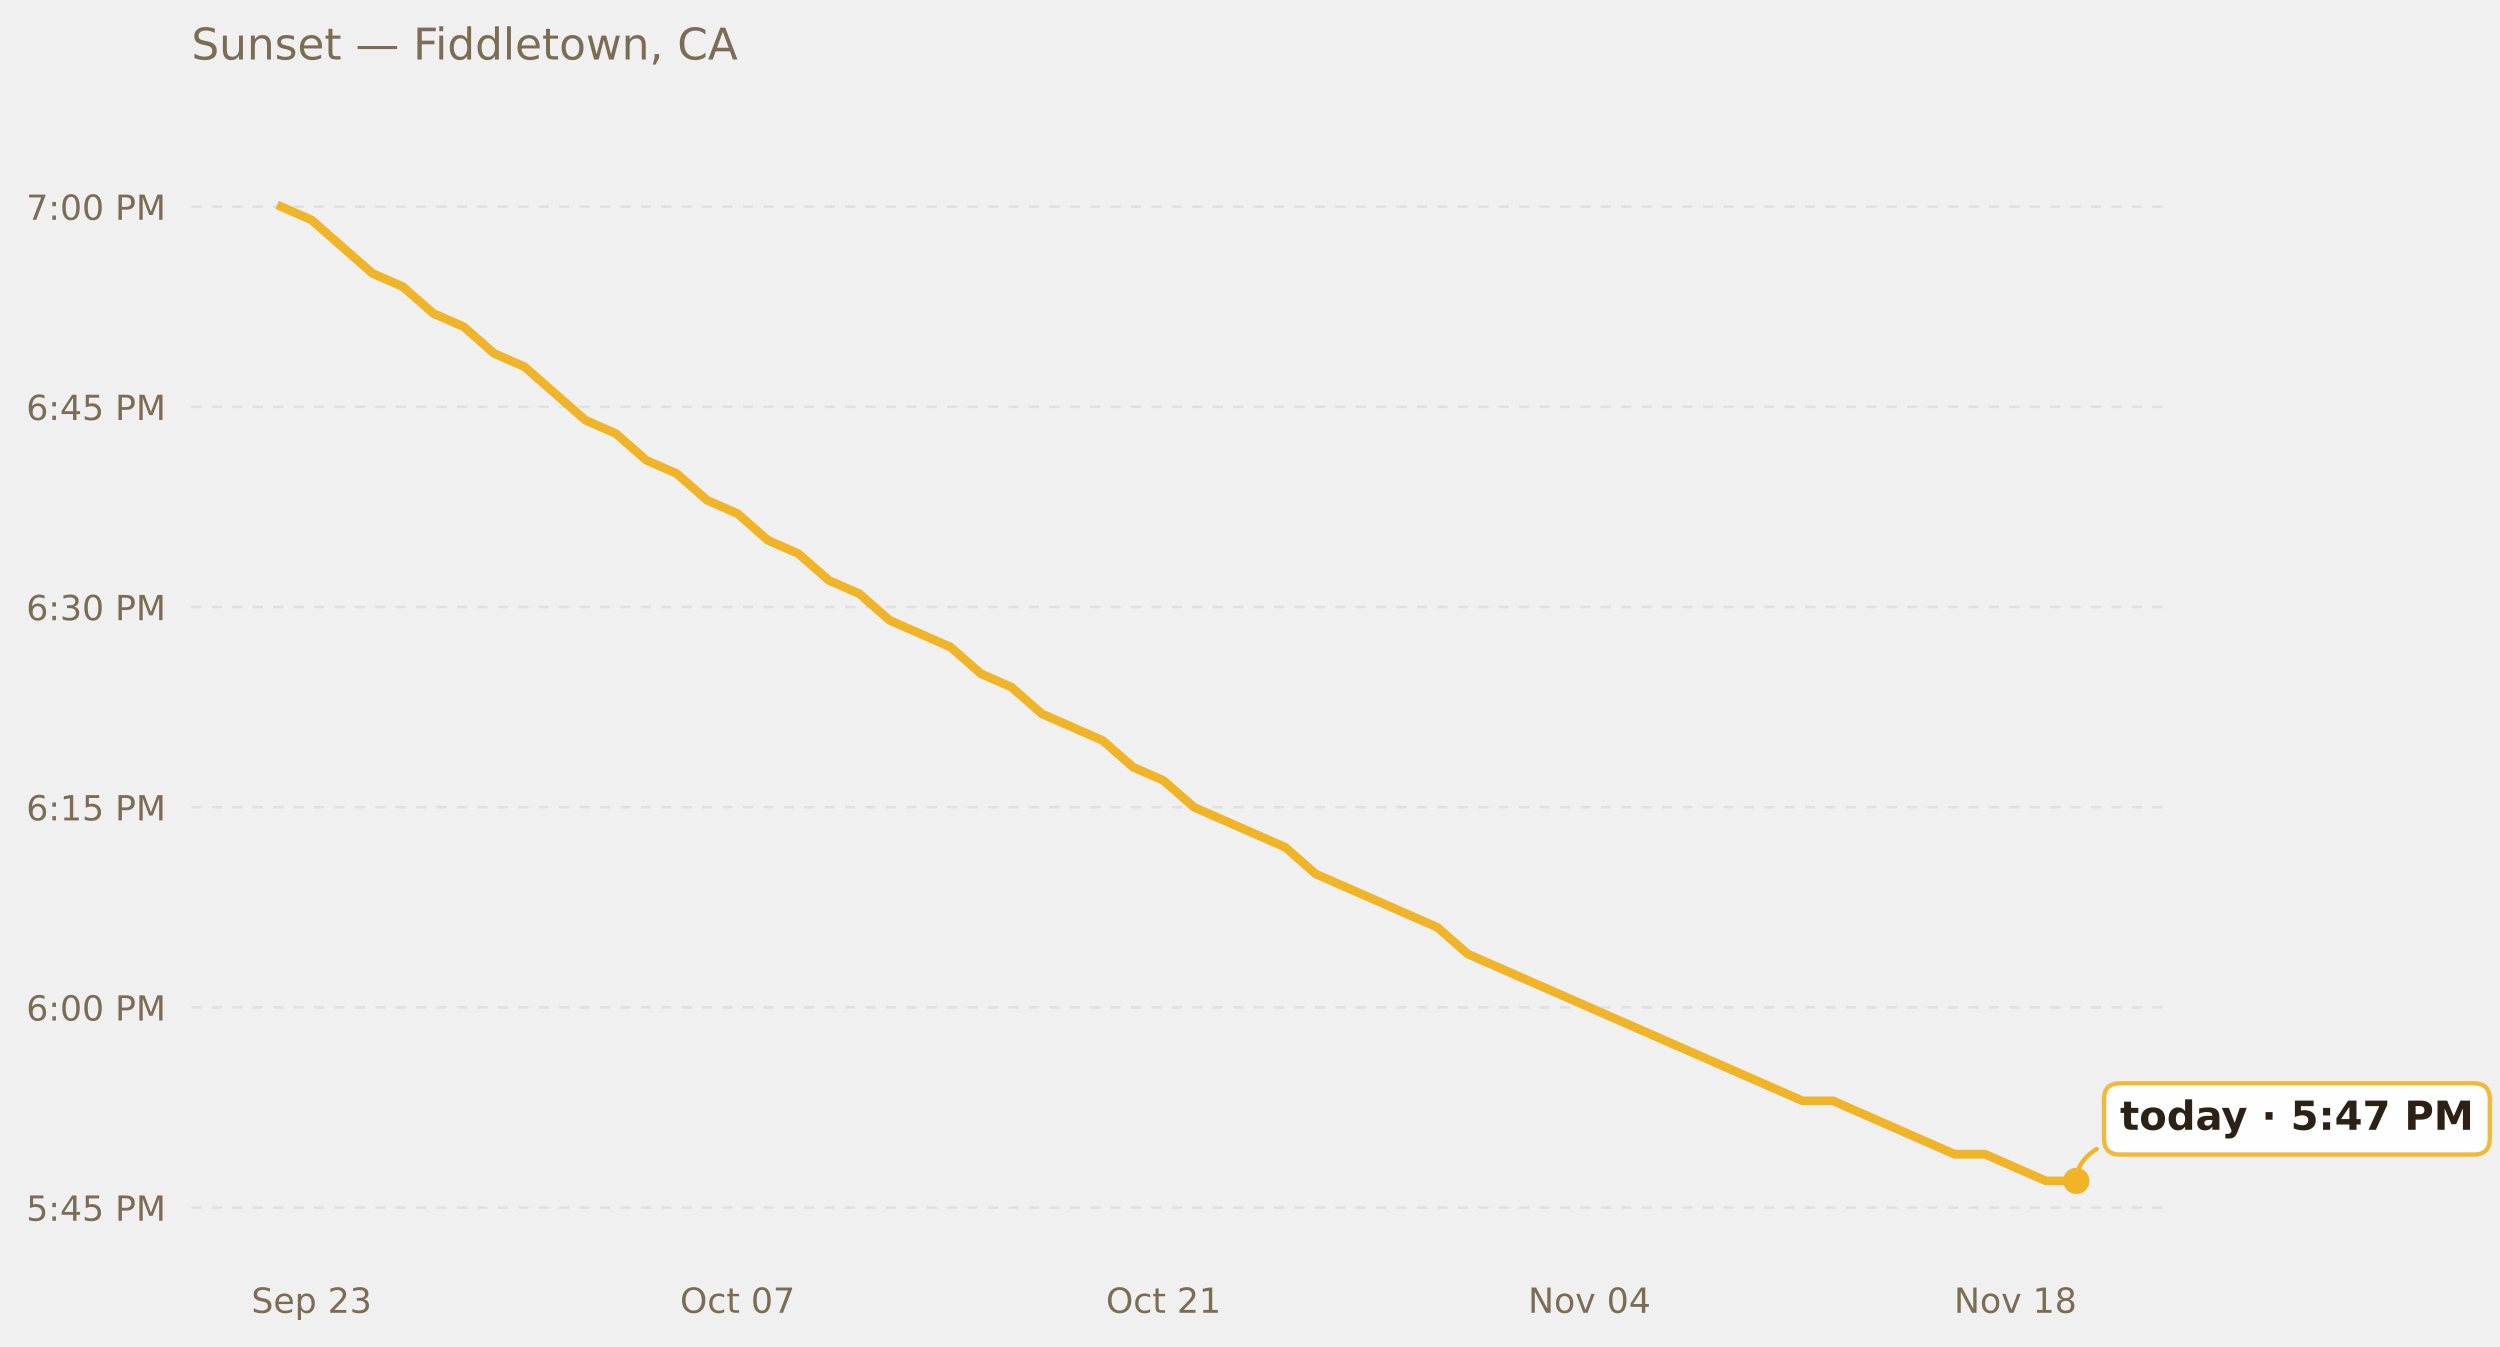
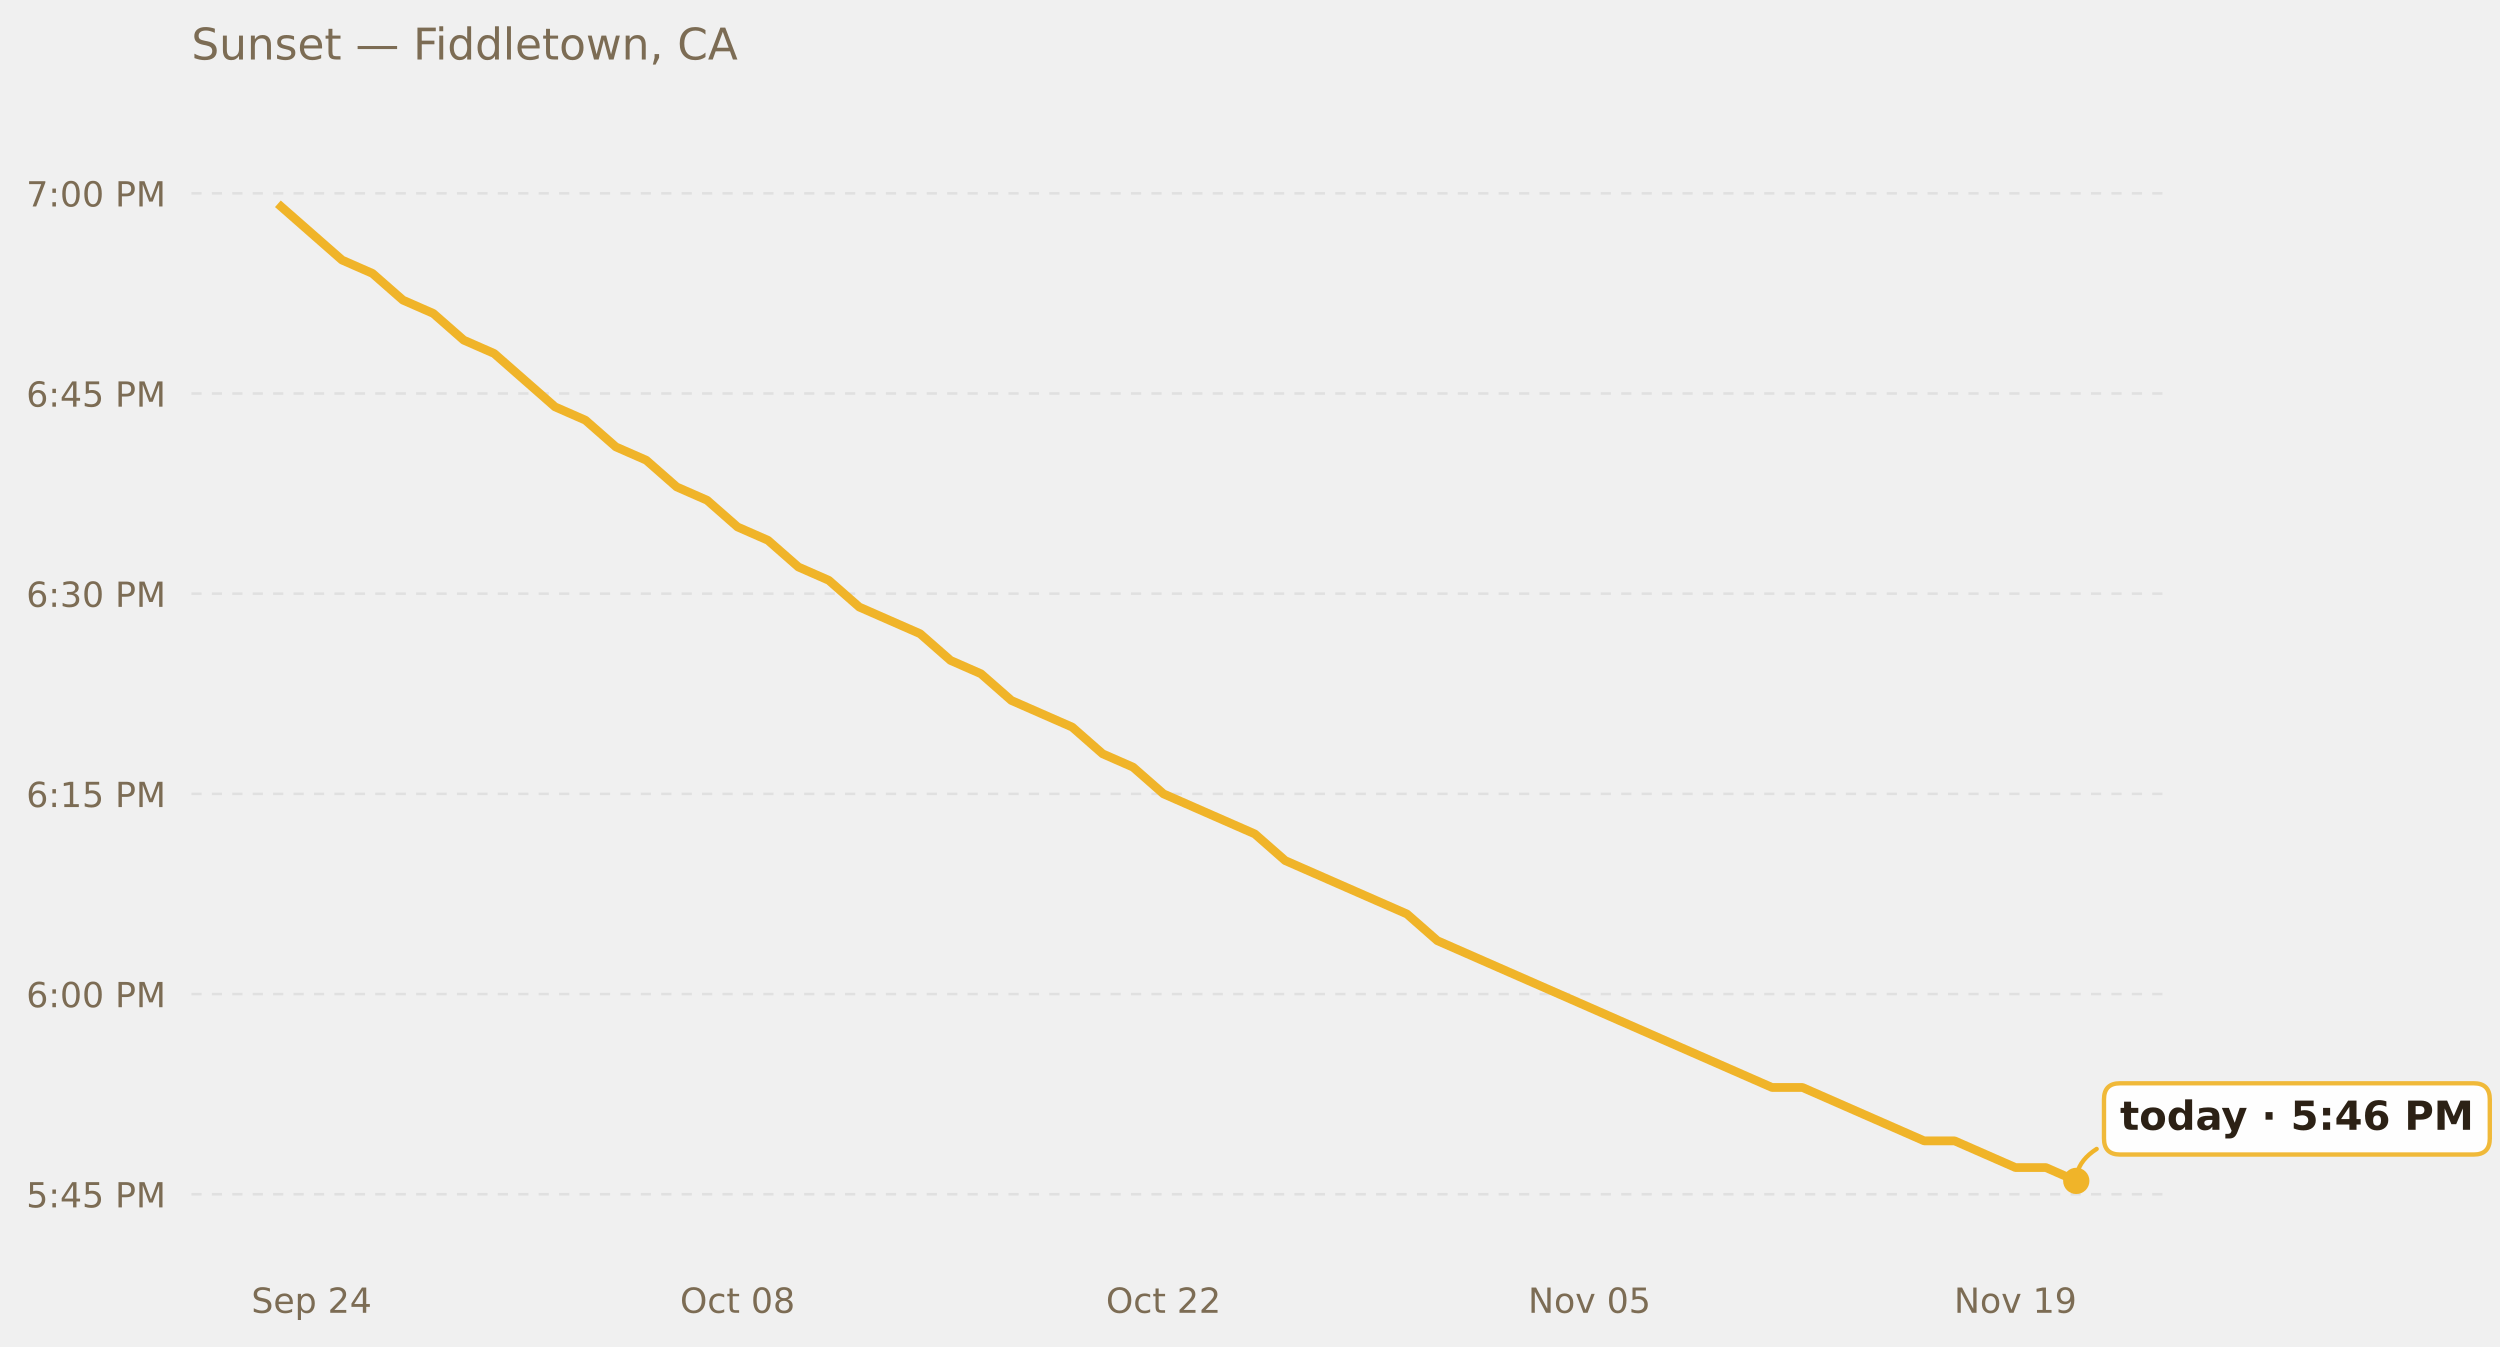
<svg xmlns="http://www.w3.org/2000/svg" xmlns:xlink="http://www.w3.org/1999/xlink" width="685.423pt" height="369.112pt" viewBox="0 0 685.423 369.112" version="1.1">
  <defs>
    <style type="text/css">*{stroke-linejoin: round; stroke-linecap: butt}</style>
  </defs>
  <g id="figure_1">
    <g id="patch_1">
      <path d="M 0 369.112  L 685.423 369.112  L 685.423 0  L 0 0  L 0 369.112  z " style="fill: none; opacity: 0" />
    </g>
    <g id="axes_1">
      <g id="patch_2">
        <path d="M 52.478 345.718  L 593.858 345.718  L 593.858 30.318  L 52.478 30.318  L 52.478 345.718  z " style="fill: none" />
      </g>
      <g id="matplotlib.axis_1">
        <g id="xtick_1">
          <g id="text_1">
            <g style="fill: #7c6c54" transform="translate(68.9198 359.9366) scale(0.095 -0.095)">
              <defs>
                <path id="DejaVuSans-53" d="M 3425 4513  L 3425 3897  Q 3066 4069 2747 4153  Q 2428 4238 2131 4238  Q 1616 4238 1336 4038  Q 1056 3838 1056 3469  Q 1056 3159 1242 3001  Q 1428 2844 1947 2747  L 2328 2669  Q 3034 2534 3370 2195  Q 3706 1856 3706 1288  Q 3706 609 3251 259  Q 2797 -91 1919 -91  Q 1588 -91 1214 -16  Q 841 59 441 206  L 441 856  Q 825 641 1194 531  Q 1563 422 1919 422  Q 2459 422 2753 634  Q 3047 847 3047 1241  Q 3047 1584 2836 1778  Q 2625 1972 2144 2069  L 1759 2144  Q 1053 2284 737 2584  Q 422 2884 422 3419  Q 422 4038 858 4394  Q 1294 4750 2059 4750  Q 2388 4750 2728 4690  Q 3069 4631 3425 4513  z " transform="scale(0.015625)" />
                <path id="DejaVuSans-65" d="M 3597 1894  L 3597 1613  L 953 1613  Q 991 1019 1311 708  Q 1631 397 2203 397  Q 2534 397 2845 478  Q 3156 559 3463 722  L 3463 178  Q 3153 47 2828 -22  Q 2503 -91 2169 -91  Q 1331 -91 842 396  Q 353 884 353 1716  Q 353 2575 817 3079  Q 1281 3584 2069 3584  Q 2775 3584 3186 3129  Q 3597 2675 3597 1894  z M 3022 2063  Q 3016 2534 2758 2815  Q 2500 3097 2075 3097  Q 1594 3097 1305 2825  Q 1016 2553 972 2059  L 3022 2063  z " transform="scale(0.015625)" />
                <path id="DejaVuSans-70" d="M 1159 525  L 1159 -1331  L 581 -1331  L 581 3500  L 1159 3500  L 1159 2969  Q 1341 3281 1617 3432  Q 1894 3584 2278 3584  Q 2916 3584 3314 3078  Q 3713 2572 3713 1747  Q 3713 922 3314 415  Q 2916 -91 2278 -91  Q 1894 -91 1617 61  Q 1341 213 1159 525  z M 3116 1747  Q 3116 2381 2855 2742  Q 2594 3103 2138 3103  Q 1681 3103 1420 2742  Q 1159 2381 1159 1747  Q 1159 1113 1420 752  Q 1681 391 2138 391  Q 2594 391 2855 752  Q 3116 1113 3116 1747  z " transform="scale(0.015625)" />
                <path id="DejaVuSans-20" transform="scale(0.015625)" />
                <path id="DejaVuSans-32" d="M 1228 531  L 3431 531  L 3431 0  L 469 0  L 469 531  Q 828 903 1448 1529  Q 2069 2156 2228 2338  Q 2531 2678 2651 2914  Q 2772 3150 2772 3378  Q 2772 3750 2511 3984  Q 2250 4219 1831 4219  Q 1534 4219 1204 4116  Q 875 4013 500 3803  L 500 4441  Q 881 4594 1212 4672  Q 1544 4750 1819 4750  Q 2544 4750 2975 4387  Q 3406 4025 3406 3419  Q 3406 3131 3298 2873  Q 3191 2616 2906 2266  Q 2828 2175 2409 1742  Q 1991 1309 1228 531  z " transform="scale(0.015625)" />
-                 <path id="DejaVuSans-33" d="M 2597 2516  Q 3050 2419 3304 2112  Q 3559 1806 3559 1356  Q 3559 666 3084 287  Q 2609 -91 1734 -91  Q 1441 -91 1130 -33  Q 819 25 488 141  L 488 750  Q 750 597 1062 519  Q 1375 441 1716 441  Q 2309 441 2620 675  Q 2931 909 2931 1356  Q 2931 1769 2642 2001  Q 2353 2234 1838 2234  L 1294 2234  L 1294 2753  L 1863 2753  Q 2328 2753 2575 2939  Q 2822 3125 2822 3475  Q 2822 3834 2567 4026  Q 2313 4219 1838 4219  Q 1578 4219 1281 4162  Q 984 4106 628 3988  L 628 4550  Q 988 4650 1302 4700  Q 1616 4750 1894 4750  Q 2613 4750 3031 4423  Q 3450 4097 3450 3541  Q 3450 3153 3228 2886  Q 3006 2619 2597 2516  z " transform="scale(0.015625)" />
+                 <path id="DejaVuSans-34" d="M 2419 4116  L 825 1625  L 2419 1625  L 2419 4116  z M 2253 4666  L 3047 4666  L 3047 1625  L 3713 1625  L 3713 1100  L 3047 1100  L 3047 0  L 2419 0  L 2419 1100  L 313 1100  L 313 1709  L 2253 4666  z " transform="scale(0.015625)" />
              </defs>
              <use xlink:href="#DejaVuSans-53" />
              <use xlink:href="#DejaVuSans-65" x="63.477" />
              <use xlink:href="#DejaVuSans-70" x="125" />
              <use xlink:href="#DejaVuSans-20" x="188.477" />
              <use xlink:href="#DejaVuSans-32" x="220.264" />
-               <use xlink:href="#DejaVuSans-33" x="283.887" />
+               <use xlink:href="#DejaVuSans-34" x="283.887" />
            </g>
          </g>
        </g>
        <g id="xtick_2">
          <g id="text_2">
            <g style="fill: #7c6c54" transform="translate(186.4452 359.9366) scale(0.095 -0.095)">
              <defs>
                <path id="DejaVuSans-4f" d="M 2522 4238  Q 1834 4238 1429 3725  Q 1025 3213 1025 2328  Q 1025 1447 1429 934  Q 1834 422 2522 422  Q 3209 422 3611 934  Q 4013 1447 4013 2328  Q 4013 3213 3611 3725  Q 3209 4238 2522 4238  z M 2522 4750  Q 3503 4750 4090 4092  Q 4678 3434 4678 2328  Q 4678 1225 4090 567  Q 3503 -91 2522 -91  Q 1538 -91 948 565  Q 359 1222 359 2328  Q 359 3434 948 4092  Q 1538 4750 2522 4750  z " transform="scale(0.015625)" />
                <path id="DejaVuSans-63" d="M 3122 3366  L 3122 2828  Q 2878 2963 2633 3030  Q 2388 3097 2138 3097  Q 1578 3097 1268 2742  Q 959 2388 959 1747  Q 959 1106 1268 751  Q 1578 397 2138 397  Q 2388 397 2633 464  Q 2878 531 3122 666  L 3122 134  Q 2881 22 2623 -34  Q 2366 -91 2075 -91  Q 1284 -91 818 406  Q 353 903 353 1747  Q 353 2603 823 3093  Q 1294 3584 2113 3584  Q 2378 3584 2631 3529  Q 2884 3475 3122 3366  z " transform="scale(0.015625)" />
                <path id="DejaVuSans-74" d="M 1172 4494  L 1172 3500  L 2356 3500  L 2356 3053  L 1172 3053  L 1172 1153  Q 1172 725 1289 603  Q 1406 481 1766 481  L 2356 481  L 2356 0  L 1766 0  Q 1100 0 847 248  Q 594 497 594 1153  L 594 3053  L 172 3053  L 172 3500  L 594 3500  L 594 4494  L 1172 4494  z " transform="scale(0.015625)" />
                <path id="DejaVuSans-30" d="M 2034 4250  Q 1547 4250 1301 3770  Q 1056 3291 1056 2328  Q 1056 1369 1301 889  Q 1547 409 2034 409  Q 2525 409 2770 889  Q 3016 1369 3016 2328  Q 3016 3291 2770 3770  Q 2525 4250 2034 4250  z M 2034 4750  Q 2819 4750 3233 4129  Q 3647 3509 3647 2328  Q 3647 1150 3233 529  Q 2819 -91 2034 -91  Q 1250 -91 836 529  Q 422 1150 422 2328  Q 422 3509 836 4129  Q 1250 4750 2034 4750  z " transform="scale(0.015625)" />
-                 <path id="DejaVuSans-37" d="M 525 4666  L 3525 4666  L 3525 4397  L 1831 0  L 1172 0  L 2766 4134  L 525 4134  L 525 4666  z " transform="scale(0.015625)" />
+                 <path id="DejaVuSans-38" d="M 2034 2216  Q 1584 2216 1326 1975  Q 1069 1734 1069 1313  Q 1069 891 1326 650  Q 1584 409 2034 409  Q 2484 409 2743 651  Q 3003 894 3003 1313  Q 3003 1734 2745 1975  Q 2488 2216 2034 2216  z M 1403 2484  Q 997 2584 770 2862  Q 544 3141 544 3541  Q 544 4100 942 4425  Q 1341 4750 2034 4750  Q 2731 4750 3128 4425  Q 3525 4100 3525 3541  Q 3525 3141 3298 2862  Q 3072 2584 2669 2484  Q 3125 2378 3379 2068  Q 3634 1759 3634 1313  Q 3634 634 3220 271  Q 2806 -91 2034 -91  Q 1263 -91 848 271  Q 434 634 434 1313  Q 434 1759 690 2068  Q 947 2378 1403 2484  z M 1172 3481  Q 1172 3119 1398 2916  Q 1625 2713 2034 2713  Q 2441 2713 2670 2916  Q 2900 3119 2900 3481  Q 2900 3844 2670 4047  Q 2441 4250 2034 4250  Q 1625 4250 1398 4047  Q 1172 3844 1172 3481  z " transform="scale(0.015625)" />
              </defs>
              <use xlink:href="#DejaVuSans-4f" />
              <use xlink:href="#DejaVuSans-63" x="78.711" />
              <use xlink:href="#DejaVuSans-74" x="133.691" />
              <use xlink:href="#DejaVuSans-20" x="172.9" />
              <use xlink:href="#DejaVuSans-30" x="204.688" />
-               <use xlink:href="#DejaVuSans-37" x="268.311" />
+               <use xlink:href="#DejaVuSans-38" x="268.311" />
            </g>
          </g>
        </g>
        <g id="xtick_3">
          <g id="text_3">
            <g style="fill: #7c6c54" transform="translate(303.2298 359.9366) scale(0.095 -0.095)">
-               <defs>
-                 <path id="DejaVuSans-31" d="M 794 531  L 1825 531  L 1825 4091  L 703 3866  L 703 4441  L 1819 4666  L 2450 4666  L 2450 531  L 3481 531  L 3481 0  L 794 0  L 794 531  z " transform="scale(0.015625)" />
-               </defs>
              <use xlink:href="#DejaVuSans-4f" />
              <use xlink:href="#DejaVuSans-63" x="78.711" />
              <use xlink:href="#DejaVuSans-74" x="133.691" />
              <use xlink:href="#DejaVuSans-20" x="172.9" />
              <use xlink:href="#DejaVuSans-32" x="204.688" />
-               <use xlink:href="#DejaVuSans-31" x="268.311" />
+               <use xlink:href="#DejaVuSans-32" x="268.311" />
            </g>
          </g>
        </g>
        <g id="xtick_4">
          <g id="text_4">
            <g style="fill: #7c6c54" transform="translate(418.9561 359.9366) scale(0.095 -0.095)">
              <defs>
                <path id="DejaVuSans-4e" d="M 628 4666  L 1478 4666  L 3547 763  L 3547 4666  L 4159 4666  L 4159 0  L 3309 0  L 1241 3903  L 1241 0  L 628 0  L 628 4666  z " transform="scale(0.015625)" />
                <path id="DejaVuSans-6f" d="M 1959 3097  Q 1497 3097 1228 2736  Q 959 2375 959 1747  Q 959 1119 1226 758  Q 1494 397 1959 397  Q 2419 397 2687 759  Q 2956 1122 2956 1747  Q 2956 2369 2687 2733  Q 2419 3097 1959 3097  z M 1959 3584  Q 2709 3584 3137 3096  Q 3566 2609 3566 1747  Q 3566 888 3137 398  Q 2709 -91 1959 -91  Q 1206 -91 779 398  Q 353 888 353 1747  Q 353 2609 779 3096  Q 1206 3584 1959 3584  z " transform="scale(0.015625)" />
                <path id="DejaVuSans-76" d="M 191 3500  L 800 3500  L 1894 563  L 2988 3500  L 3597 3500  L 2284 0  L 1503 0  L 191 3500  z " transform="scale(0.015625)" />
-                 <path id="DejaVuSans-34" d="M 2419 4116  L 825 1625  L 2419 1625  L 2419 4116  z M 2253 4666  L 3047 4666  L 3047 1625  L 3713 1625  L 3713 1100  L 3047 1100  L 3047 0  L 2419 0  L 2419 1100  L 313 1100  L 313 1709  L 2253 4666  z " transform="scale(0.015625)" />
+                 <path id="DejaVuSans-35" d="M 691 4666  L 3169 4666  L 3169 4134  L 1269 4134  L 1269 2991  Q 1406 3038 1543 3061  Q 1681 3084 1819 3084  Q 2600 3084 3056 2656  Q 3513 2228 3513 1497  Q 3513 744 3044 326  Q 2575 -91 1722 -91  Q 1428 -91 1123 -41  Q 819 9 494 109  L 494 744  Q 775 591 1075 516  Q 1375 441 1709 441  Q 2250 441 2565 725  Q 2881 1009 2881 1497  Q 2881 1984 2565 2268  Q 2250 2553 1709 2553  Q 1456 2553 1204 2497  Q 953 2441 691 2322  L 691 4666  z " transform="scale(0.015625)" />
              </defs>
              <use xlink:href="#DejaVuSans-4e" />
              <use xlink:href="#DejaVuSans-6f" x="74.805" />
              <use xlink:href="#DejaVuSans-76" x="135.986" />
              <use xlink:href="#DejaVuSans-20" x="195.166" />
              <use xlink:href="#DejaVuSans-30" x="226.953" />
-               <use xlink:href="#DejaVuSans-34" x="290.576" />
+               <use xlink:href="#DejaVuSans-35" x="290.576" />
            </g>
          </g>
        </g>
        <g id="xtick_5">
          <g id="text_5">
            <g style="fill: #7c6c54" transform="translate(535.7408 359.9366) scale(0.095 -0.095)">
              <defs>
-                 <path id="DejaVuSans-38" d="M 2034 2216  Q 1584 2216 1326 1975  Q 1069 1734 1069 1313  Q 1069 891 1326 650  Q 1584 409 2034 409  Q 2484 409 2743 651  Q 3003 894 3003 1313  Q 3003 1734 2745 1975  Q 2488 2216 2034 2216  z M 1403 2484  Q 997 2584 770 2862  Q 544 3141 544 3541  Q 544 4100 942 4425  Q 1341 4750 2034 4750  Q 2731 4750 3128 4425  Q 3525 4100 3525 3541  Q 3525 3141 3298 2862  Q 3072 2584 2669 2484  Q 3125 2378 3379 2068  Q 3634 1759 3634 1313  Q 3634 634 3220 271  Q 2806 -91 2034 -91  Q 1263 -91 848 271  Q 434 634 434 1313  Q 434 1759 690 2068  Q 947 2378 1403 2484  z M 1172 3481  Q 1172 3119 1398 2916  Q 1625 2713 2034 2713  Q 2441 2713 2670 2916  Q 2900 3119 2900 3481  Q 2900 3844 2670 4047  Q 2441 4250 2034 4250  Q 1625 4250 1398 4047  Q 1172 3844 1172 3481  z " transform="scale(0.015625)" />
+                 <path id="DejaVuSans-31" d="M 794 531  L 1825 531  L 1825 4091  L 703 3866  L 703 4441  L 1819 4666  L 2450 4666  L 2450 531  L 3481 531  L 3481 0  L 794 0  L 794 531  z " transform="scale(0.015625)" />
+                 <path id="DejaVuSans-39" d="M 703 97  L 703 672  Q 941 559 1184 500  Q 1428 441 1663 441  Q 2288 441 2617 861  Q 2947 1281 2994 2138  Q 2813 1869 2534 1725  Q 2256 1581 1919 1581  Q 1219 1581 811 2004  Q 403 2428 403 3163  Q 403 3881 828 4315  Q 1253 4750 1959 4750  Q 2769 4750 3195 4129  Q 3622 3509 3622 2328  Q 3622 1225 3098 567  Q 2575 -91 1691 -91  Q 1453 -91 1209 -44  Q 966 3 703 97  z M 1959 2075  Q 2384 2075 2632 2365  Q 2881 2656 2881 3163  Q 2881 3666 2632 3958  Q 2384 4250 1959 4250  Q 1534 4250 1286 3958  Q 1038 3666 1038 3163  Q 1038 2656 1286 2365  Q 1534 2075 1959 2075  z " transform="scale(0.015625)" />
              </defs>
              <use xlink:href="#DejaVuSans-4e" />
              <use xlink:href="#DejaVuSans-6f" x="74.805" />
              <use xlink:href="#DejaVuSans-76" x="135.986" />
              <use xlink:href="#DejaVuSans-20" x="195.166" />
              <use xlink:href="#DejaVuSans-31" x="226.953" />
-               <use xlink:href="#DejaVuSans-38" x="290.576" />
+               <use xlink:href="#DejaVuSans-39" x="290.576" />
            </g>
          </g>
        </g>
      </g>
      <g id="matplotlib.axis_2">
        <g id="ytick_1">
          <g id="line2d_1">
-             <path d="M 52.478 331.082  L 593.858 331.082  " clip-path="url(#pd81c562757)" style="fill: none; stroke-dasharray: 2.8,2.8; stroke-dashoffset: 0; stroke: #e0e0e0; stroke-width: 0.7" />
+             <path d="M 52.478 327.423  L 593.858 327.423  " clip-path="url(#pcec45fbb15)" style="fill: none; stroke-dasharray: 2.8,2.8; stroke-dashoffset: 0; stroke: #e0e0e0; stroke-width: 0.7" />
          </g>
          <g id="text_6">
-             <g style="fill: #7c6c54" transform="translate(7.2 334.6917) scale(0.095 -0.095)">
-               <defs>
-                 <path id="DejaVuSans-35" d="M 691 4666  L 3169 4666  L 3169 4134  L 1269 4134  L 1269 2991  Q 1406 3038 1543 3061  Q 1681 3084 1819 3084  Q 2600 3084 3056 2656  Q 3513 2228 3513 1497  Q 3513 744 3044 326  Q 2575 -91 1722 -91  Q 1428 -91 1123 -41  Q 819 9 494 109  L 494 744  Q 775 591 1075 516  Q 1375 441 1709 441  Q 2250 441 2565 725  Q 2881 1009 2881 1497  Q 2881 1984 2565 2268  Q 2250 2553 1709 2553  Q 1456 2553 1204 2497  Q 953 2441 691 2322  L 691 4666  z " transform="scale(0.015625)" />
+             <g style="fill: #7c6c54" transform="translate(7.2 331.0327) scale(0.095 -0.095)">
+               <defs>
                <path id="DejaVuSans-3a" d="M 750 794  L 1409 794  L 1409 0  L 750 0  L 750 794  z M 750 3309  L 1409 3309  L 1409 2516  L 750 2516  L 750 3309  z " transform="scale(0.015625)" />
                <path id="DejaVuSans-50" d="M 1259 4147  L 1259 2394  L 2053 2394  Q 2494 2394 2734 2622  Q 2975 2850 2975 3272  Q 2975 3691 2734 3919  Q 2494 4147 2053 4147  L 1259 4147  z M 628 4666  L 2053 4666  Q 2838 4666 3239 4311  Q 3641 3956 3641 3272  Q 3641 2581 3239 2228  Q 2838 1875 2053 1875  L 1259 1875  L 1259 0  L 628 0  L 628 4666  z " transform="scale(0.015625)" />
                <path id="DejaVuSans-4d" d="M 628 4666  L 1569 4666  L 2759 1491  L 3956 4666  L 4897 4666  L 4897 0  L 4281 0  L 4281 4097  L 3078 897  L 2444 897  L 1241 4097  L 1241 0  L 628 0  L 628 4666  z " transform="scale(0.015625)" />
              </defs>
              <use xlink:href="#DejaVuSans-35" />
              <use xlink:href="#DejaVuSans-3a" x="63.623" />
              <use xlink:href="#DejaVuSans-34" x="97.314" />
              <use xlink:href="#DejaVuSans-35" x="160.938" />
              <use xlink:href="#DejaVuSans-20" x="224.561" />
              <use xlink:href="#DejaVuSans-50" x="256.348" />
              <use xlink:href="#DejaVuSans-4d" x="316.65" />
            </g>
          </g>
        </g>
        <g id="ytick_2">
          <g id="line2d_2">
-             <path d="M 52.478 276.198  L 593.858 276.198  " clip-path="url(#pd81c562757)" style="fill: none; stroke-dasharray: 2.8,2.8; stroke-dashoffset: 0; stroke: #e0e0e0; stroke-width: 0.7" />
+             <path d="M 52.478 272.539  L 593.858 272.539  " clip-path="url(#pcec45fbb15)" style="fill: none; stroke-dasharray: 2.8,2.8; stroke-dashoffset: 0; stroke: #e0e0e0; stroke-width: 0.7" />
          </g>
          <g id="text_7">
-             <g style="fill: #7c6c54" transform="translate(7.2 279.8077) scale(0.095 -0.095)">
+             <g style="fill: #7c6c54" transform="translate(7.2 276.1487) scale(0.095 -0.095)">
              <defs>
                <path id="DejaVuSans-36" d="M 2113 2584  Q 1688 2584 1439 2293  Q 1191 2003 1191 1497  Q 1191 994 1439 701  Q 1688 409 2113 409  Q 2538 409 2786 701  Q 3034 994 3034 1497  Q 3034 2003 2786 2293  Q 2538 2584 2113 2584  z M 3366 4563  L 3366 3988  Q 3128 4100 2886 4159  Q 2644 4219 2406 4219  Q 1781 4219 1451 3797  Q 1122 3375 1075 2522  Q 1259 2794 1537 2939  Q 1816 3084 2150 3084  Q 2853 3084 3261 2657  Q 3669 2231 3669 1497  Q 3669 778 3244 343  Q 2819 -91 2113 -91  Q 1303 -91 875 529  Q 447 1150 447 2328  Q 447 3434 972 4092  Q 1497 4750 2381 4750  Q 2619 4750 2861 4703  Q 3103 4656 3366 4563  z " transform="scale(0.015625)" />
              </defs>
              <use xlink:href="#DejaVuSans-36" />
              <use xlink:href="#DejaVuSans-3a" x="63.623" />
              <use xlink:href="#DejaVuSans-30" x="97.314" />
              <use xlink:href="#DejaVuSans-30" x="160.938" />
              <use xlink:href="#DejaVuSans-20" x="224.561" />
              <use xlink:href="#DejaVuSans-50" x="256.348" />
              <use xlink:href="#DejaVuSans-4d" x="316.65" />
            </g>
          </g>
        </g>
        <g id="ytick_3">
          <g id="line2d_3">
-             <path d="M 52.478 221.314  L 593.858 221.314  " clip-path="url(#pd81c562757)" style="fill: none; stroke-dasharray: 2.8,2.8; stroke-dashoffset: 0; stroke: #e0e0e0; stroke-width: 0.7" />
+             <path d="M 52.478 217.655  L 593.858 217.655  " clip-path="url(#pcec45fbb15)" style="fill: none; stroke-dasharray: 2.8,2.8; stroke-dashoffset: 0; stroke: #e0e0e0; stroke-width: 0.7" />
          </g>
          <g id="text_8">
-             <g style="fill: #7c6c54" transform="translate(7.2 224.9237) scale(0.095 -0.095)">
+             <g style="fill: #7c6c54" transform="translate(7.2 221.2647) scale(0.095 -0.095)">
              <use xlink:href="#DejaVuSans-36" />
              <use xlink:href="#DejaVuSans-3a" x="63.623" />
              <use xlink:href="#DejaVuSans-31" x="97.314" />
              <use xlink:href="#DejaVuSans-35" x="160.938" />
              <use xlink:href="#DejaVuSans-20" x="224.561" />
              <use xlink:href="#DejaVuSans-50" x="256.348" />
              <use xlink:href="#DejaVuSans-4d" x="316.65" />
            </g>
          </g>
        </g>
        <g id="ytick_4">
          <g id="line2d_4">
-             <path d="M 52.478 166.43  L 593.858 166.43  " clip-path="url(#pd81c562757)" style="fill: none; stroke-dasharray: 2.8,2.8; stroke-dashoffset: 0; stroke: #e0e0e0; stroke-width: 0.7" />
+             <path d="M 52.478 162.771  L 593.858 162.771  " clip-path="url(#pcec45fbb15)" style="fill: none; stroke-dasharray: 2.8,2.8; stroke-dashoffset: 0; stroke: #e0e0e0; stroke-width: 0.7" />
          </g>
          <g id="text_9">
-             <g style="fill: #7c6c54" transform="translate(7.2 170.0397) scale(0.095 -0.095)">
+             <g style="fill: #7c6c54" transform="translate(7.2 166.3807) scale(0.095 -0.095)">
+               <defs>
+                 <path id="DejaVuSans-33" d="M 2597 2516  Q 3050 2419 3304 2112  Q 3559 1806 3559 1356  Q 3559 666 3084 287  Q 2609 -91 1734 -91  Q 1441 -91 1130 -33  Q 819 25 488 141  L 488 750  Q 750 597 1062 519  Q 1375 441 1716 441  Q 2309 441 2620 675  Q 2931 909 2931 1356  Q 2931 1769 2642 2001  Q 2353 2234 1838 2234  L 1294 2234  L 1294 2753  L 1863 2753  Q 2328 2753 2575 2939  Q 2822 3125 2822 3475  Q 2822 3834 2567 4026  Q 2313 4219 1838 4219  Q 1578 4219 1281 4162  Q 984 4106 628 3988  L 628 4550  Q 988 4650 1302 4700  Q 1616 4750 1894 4750  Q 2613 4750 3031 4423  Q 3450 4097 3450 3541  Q 3450 3153 3228 2886  Q 3006 2619 2597 2516  z " transform="scale(0.015625)" />
+               </defs>
              <use xlink:href="#DejaVuSans-36" />
              <use xlink:href="#DejaVuSans-3a" x="63.623" />
              <use xlink:href="#DejaVuSans-33" x="97.314" />
              <use xlink:href="#DejaVuSans-30" x="160.938" />
              <use xlink:href="#DejaVuSans-20" x="224.561" />
              <use xlink:href="#DejaVuSans-50" x="256.348" />
              <use xlink:href="#DejaVuSans-4d" x="316.65" />
            </g>
          </g>
        </g>
        <g id="ytick_5">
          <g id="line2d_5">
-             <path d="M 52.478 111.546  L 593.858 111.546  " clip-path="url(#pd81c562757)" style="fill: none; stroke-dasharray: 2.8,2.8; stroke-dashoffset: 0; stroke: #e0e0e0; stroke-width: 0.7" />
+             <path d="M 52.478 107.887  L 593.858 107.887  " clip-path="url(#pcec45fbb15)" style="fill: none; stroke-dasharray: 2.8,2.8; stroke-dashoffset: 0; stroke: #e0e0e0; stroke-width: 0.7" />
          </g>
          <g id="text_10">
-             <g style="fill: #7c6c54" transform="translate(7.2 115.1557) scale(0.095 -0.095)">
+             <g style="fill: #7c6c54" transform="translate(7.2 111.4968) scale(0.095 -0.095)">
              <use xlink:href="#DejaVuSans-36" />
              <use xlink:href="#DejaVuSans-3a" x="63.623" />
              <use xlink:href="#DejaVuSans-34" x="97.314" />
              <use xlink:href="#DejaVuSans-35" x="160.938" />
              <use xlink:href="#DejaVuSans-20" x="224.561" />
              <use xlink:href="#DejaVuSans-50" x="256.348" />
              <use xlink:href="#DejaVuSans-4d" x="316.65" />
            </g>
          </g>
        </g>
        <g id="ytick_6">
          <g id="line2d_6">
-             <path d="M 52.478 56.662  L 593.858 56.662  " clip-path="url(#pd81c562757)" style="fill: none; stroke-dasharray: 2.8,2.8; stroke-dashoffset: 0; stroke: #e0e0e0; stroke-width: 0.7" />
+             <path d="M 52.478 53.004  L 593.858 53.004  " clip-path="url(#pcec45fbb15)" style="fill: none; stroke-dasharray: 2.8,2.8; stroke-dashoffset: 0; stroke: #e0e0e0; stroke-width: 0.7" />
          </g>
          <g id="text_11">
-             <g style="fill: #7c6c54" transform="translate(7.2 60.2717) scale(0.095 -0.095)">
+             <g style="fill: #7c6c54" transform="translate(7.2 56.61277) scale(0.095 -0.095)">
+               <defs>
+                 <path id="DejaVuSans-37" d="M 525 4666  L 3525 4666  L 3525 4397  L 1831 0  L 1172 0  L 2766 4134  L 525 4134  L 525 4666  z " transform="scale(0.015625)" />
+               </defs>
              <use xlink:href="#DejaVuSans-37" />
              <use xlink:href="#DejaVuSans-3a" x="63.623" />
              <use xlink:href="#DejaVuSans-30" x="97.314" />
              <use xlink:href="#DejaVuSans-30" x="160.938" />
              <use xlink:href="#DejaVuSans-20" x="224.561" />
              <use xlink:href="#DejaVuSans-50" x="256.348" />
              <use xlink:href="#DejaVuSans-4d" x="316.65" />
            </g>
          </g>
        </g>
      </g>
      <g id="line2d_7">
-         <path d="M 77.086 56.662  L 85.428 60.321  L 93.769 67.639  L 102.111 74.957  L 110.453 78.616  L 118.795 85.934  L 127.136 89.593  L 135.478 96.911  L 143.82 100.57  L 152.162 107.887  L 160.503 115.205  L 168.845 118.864  L 177.187 126.182  L 185.529 129.841  L 193.87 137.159  L 202.212 140.818  L 210.554 148.136  L 218.896 151.795  L 227.237 159.113  L 235.579 162.771  L 243.921 170.089  L 252.263 173.748  L 260.605 177.407  L 268.946 184.725  L 277.288 188.384  L 285.63 195.702  L 293.972 199.361  L 302.313 203.02  L 310.655 210.338  L 318.997 213.997  L 327.339 221.314  L 335.68 224.973  L 344.022 228.632  L 352.364 232.291  L 360.706 239.609  L 369.047 243.268  L 377.389 246.927  L 385.731 250.586  L 394.073 254.245  L 402.414 261.563  L 410.756 265.222  L 419.098 268.881  L 427.44 272.539  L 435.782 276.198  L 444.123 279.857  L 452.465 283.516  L 460.807 287.175  L 469.149 290.834  L 477.49 294.493  L 485.832 298.152  L 494.174 301.811  L 502.516 301.811  L 510.857 305.47  L 519.199 309.129  L 527.541 312.788  L 535.883 316.447  L 544.224 316.447  L 552.566 320.106  L 560.908 323.765  L 569.25 323.765  " clip-path="url(#pd81c562757)" style="fill: none; stroke: #f0b429; stroke-width: 2.4; stroke-linecap: square" />
+         <path d="M 77.086 56.662  L 85.428 63.98  L 93.769 71.298  L 102.111 74.957  L 110.453 82.275  L 118.795 85.934  L 127.136 93.252  L 135.478 96.911  L 143.82 104.229  L 152.162 111.546  L 160.503 115.205  L 168.845 122.523  L 177.187 126.182  L 185.529 133.5  L 193.87 137.159  L 202.212 144.477  L 210.554 148.136  L 218.896 155.454  L 227.237 159.113  L 235.579 166.43  L 243.921 170.089  L 252.263 173.748  L 260.605 181.066  L 268.946 184.725  L 277.288 192.043  L 285.63 195.702  L 293.972 199.361  L 302.313 206.679  L 310.655 210.338  L 318.997 217.655  L 327.339 221.314  L 335.68 224.973  L 344.022 228.632  L 352.364 235.95  L 360.706 239.609  L 369.047 243.268  L 377.389 246.927  L 385.731 250.586  L 394.073 257.904  L 402.414 261.563  L 410.756 265.222  L 419.098 268.881  L 427.44 272.539  L 435.782 276.198  L 444.123 279.857  L 452.465 283.516  L 460.807 287.175  L 469.149 290.834  L 477.49 294.493  L 485.832 298.152  L 494.174 298.152  L 502.516 301.811  L 510.857 305.47  L 519.199 309.129  L 527.541 312.788  L 535.883 312.788  L 544.224 316.447  L 552.566 320.106  L 560.908 320.106  L 569.25 323.765  " clip-path="url(#pcec45fbb15)" style="fill: none; stroke: #f0b429; stroke-width: 2.4; stroke-linecap: square" />
      </g>
      <g id="patch_3">
        <path d="M 574.833 315.008  Q 570.359 317.888 569.47 321.774  " style="fill: none; stroke: #f0b429; stroke-width: 1.2; stroke-linecap: round" />
      </g>
      <g id="text_12">
        <g id="patch_4">
          <path d="M 581.25 316.538  L 678.223 316.538  Q 682.623 316.538 682.623 312.138  L 682.623 301.406  Q 682.623 297.006 678.223 297.006  L 581.25 297.006  Q 576.85 297.006 576.85 301.406  L 576.85 312.138  Q 576.85 316.538 581.25 316.538  z " style="fill: #ffffff; opacity: 0.92; stroke: #f0b429; stroke-width: 1.2; stroke-linejoin: miter" />
        </g>
        <g style="fill: #2c2115" transform="translate(581.2497 309.7645) scale(0.11 -0.11)">
          <defs>
            <path id="DejaVuSans-Bold-74" d="M 1759 4494  L 1759 3500  L 2913 3500  L 2913 2700  L 1759 2700  L 1759 1216  Q 1759 972 1856 886  Q 1953 800 2241 800  L 2816 800  L 2816 0  L 1856 0  Q 1194 0 917 276  Q 641 553 641 1216  L 641 2700  L 84 2700  L 84 3500  L 641 3500  L 641 4494  L 1759 4494  z " transform="scale(0.015625)" />
            <path id="DejaVuSans-Bold-6f" d="M 2203 2784  Q 1831 2784 1636 2517  Q 1441 2250 1441 1747  Q 1441 1244 1636 976  Q 1831 709 2203 709  Q 2569 709 2762 976  Q 2956 1244 2956 1747  Q 2956 2250 2762 2517  Q 2569 2784 2203 2784  z M 2203 3584  Q 3106 3584 3614 3096  Q 4122 2609 4122 1747  Q 4122 884 3614 396  Q 3106 -91 2203 -91  Q 1297 -91 786 396  Q 275 884 275 1747  Q 275 2609 786 3096  Q 1297 3584 2203 3584  z " transform="scale(0.015625)" />
            <path id="DejaVuSans-Bold-64" d="M 2919 2988  L 2919 4863  L 4044 4863  L 4044 0  L 2919 0  L 2919 506  Q 2688 197 2409 53  Q 2131 -91 1766 -91  Q 1119 -91 703 423  Q 288 938 288 1747  Q 288 2556 703 3070  Q 1119 3584 1766 3584  Q 2128 3584 2408 3439  Q 2688 3294 2919 2988  z M 2181 722  Q 2541 722 2730 984  Q 2919 1247 2919 1747  Q 2919 2247 2730 2509  Q 2541 2772 2181 2772  Q 1825 2772 1636 2509  Q 1447 2247 1447 1747  Q 1447 1247 1636 984  Q 1825 722 2181 722  z " transform="scale(0.015625)" />
            <path id="DejaVuSans-Bold-61" d="M 2106 1575  Q 1756 1575 1579 1456  Q 1403 1338 1403 1106  Q 1403 894 1545 773  Q 1688 653 1941 653  Q 2256 653 2472 879  Q 2688 1106 2688 1447  L 2688 1575  L 2106 1575  z M 3816 1997  L 3816 0  L 2688 0  L 2688 519  Q 2463 200 2181 54  Q 1900 -91 1497 -91  Q 953 -91 614 226  Q 275 544 275 1050  Q 275 1666 698 1953  Q 1122 2241 2028 2241  L 2688 2241  L 2688 2328  Q 2688 2594 2478 2717  Q 2269 2841 1825 2841  Q 1466 2841 1156 2769  Q 847 2697 581 2553  L 581 3406  Q 941 3494 1303 3539  Q 1666 3584 2028 3584  Q 2975 3584 3395 3211  Q 3816 2838 3816 1997  z " transform="scale(0.015625)" />
            <path id="DejaVuSans-Bold-79" d="M 78 3500  L 1197 3500  L 2138 1125  L 2938 3500  L 4056 3500  L 2584 -331  Q 2363 -916 2067 -1148  Q 1772 -1381 1288 -1381  L 641 -1381  L 641 -647  L 991 -647  Q 1275 -647 1404 -556  Q 1534 -466 1606 -231  L 1638 -134  L 78 3500  z " transform="scale(0.015625)" />
            <path id="DejaVuSans-Bold-20" transform="scale(0.015625)" />
            <path id="DejaVuSans-Bold-b7" d="M 653 2828  L 1778 2828  L 1778 1619  L 653 1619  L 653 2828  z " transform="scale(0.015625)" />
            <path id="DejaVuSans-Bold-35" d="M 678 4666  L 3669 4666  L 3669 3781  L 1638 3781  L 1638 3059  Q 1775 3097 1914 3117  Q 2053 3138 2203 3138  Q 3056 3138 3531 2711  Q 4006 2284 4006 1522  Q 4006 766 3489 337  Q 2972 -91 2053 -91  Q 1656 -91 1267 -14  Q 878 63 494 219  L 494 1166  Q 875 947 1217 837  Q 1559 728 1863 728  Q 2300 728 2551 942  Q 2803 1156 2803 1522  Q 2803 1891 2551 2103  Q 2300 2316 1863 2316  Q 1603 2316 1309 2248  Q 1016 2181 678 2041  L 678 4666  z " transform="scale(0.015625)" />
            <path id="DejaVuSans-Bold-3a" d="M 716 3500  L 1844 3500  L 1844 2291  L 716 2291  L 716 3500  z M 716 1209  L 1844 1209  L 1844 0  L 716 0  L 716 1209  z " transform="scale(0.015625)" />
            <path id="DejaVuSans-Bold-34" d="M 2356 3675  L 1038 1722  L 2356 1722  L 2356 3675  z M 2156 4666  L 3494 4666  L 3494 1722  L 4159 1722  L 4159 850  L 3494 850  L 3494 0  L 2356 0  L 2356 850  L 288 850  L 288 1881  L 2156 4666  z " transform="scale(0.015625)" />
-             <path id="DejaVuSans-Bold-37" d="M 428 4666  L 3944 4666  L 3944 3988  L 2125 0  L 953 0  L 2675 3781  L 428 3781  L 428 4666  z " transform="scale(0.015625)" />
+             <path id="DejaVuSans-Bold-36" d="M 2316 2303  Q 2000 2303 1842 2098  Q 1684 1894 1684 1484  Q 1684 1075 1842 870  Q 2000 666 2316 666  Q 2634 666 2792 870  Q 2950 1075 2950 1484  Q 2950 1894 2792 2098  Q 2634 2303 2316 2303  z M 3803 4544  L 3803 3681  Q 3506 3822 3243 3889  Q 2981 3956 2731 3956  Q 2194 3956 1894 3657  Q 1594 3359 1544 2772  Q 1750 2925 1990 3001  Q 2231 3078 2516 3078  Q 3231 3078 3670 2659  Q 4109 2241 4109 1563  Q 4109 813 3618 361  Q 3128 -91 2303 -91  Q 1394 -91 895 523  Q 397 1138 397 2266  Q 397 3422 980 4083  Q 1563 4744 2578 4744  Q 2900 4744 3203 4694  Q 3506 4644 3803 4544  z " transform="scale(0.015625)" />
            <path id="DejaVuSans-Bold-50" d="M 588 4666  L 2584 4666  Q 3475 4666 3951 4270  Q 4428 3875 4428 3144  Q 4428 2409 3951 2014  Q 3475 1619 2584 1619  L 1791 1619  L 1791 0  L 588 0  L 588 4666  z M 1791 3794  L 1791 2491  L 2456 2491  Q 2806 2491 2997 2661  Q 3188 2831 3188 3144  Q 3188 3456 2997 3625  Q 2806 3794 2456 3794  L 1791 3794  z " transform="scale(0.015625)" />
            <path id="DejaVuSans-Bold-4d" d="M 588 4666  L 2119 4666  L 3181 2169  L 4250 4666  L 5778 4666  L 5778 0  L 4641 0  L 4641 3413  L 3566 897  L 2803 897  L 1728 3413  L 1728 0  L 588 0  L 588 4666  z " transform="scale(0.015625)" />
          </defs>
          <use xlink:href="#DejaVuSans-Bold-74" />
          <use xlink:href="#DejaVuSans-Bold-6f" x="47.803" />
          <use xlink:href="#DejaVuSans-Bold-64" x="116.504" />
          <use xlink:href="#DejaVuSans-Bold-61" x="188.086" />
          <use xlink:href="#DejaVuSans-Bold-79" x="252.441" />
          <use xlink:href="#DejaVuSans-Bold-20" x="317.627" />
          <use xlink:href="#DejaVuSans-Bold-b7" x="352.441" />
          <use xlink:href="#DejaVuSans-Bold-20" x="390.43" />
          <use xlink:href="#DejaVuSans-Bold-35" x="425.244" />
          <use xlink:href="#DejaVuSans-Bold-3a" x="494.824" />
          <use xlink:href="#DejaVuSans-Bold-34" x="534.814" />
-           <use xlink:href="#DejaVuSans-Bold-37" x="604.395" />
+           <use xlink:href="#DejaVuSans-Bold-36" x="604.395" />
          <use xlink:href="#DejaVuSans-Bold-20" x="673.975" />
          <use xlink:href="#DejaVuSans-Bold-50" x="708.789" />
          <use xlink:href="#DejaVuSans-Bold-4d" x="782.08" />
        </g>
      </g>
      <g id="text_13">
        <g style="fill: #7c6c54" transform="translate(52.47758 16.31812) scale(0.12 -0.12)">
          <defs>
            <path id="DejaVuSans-75" d="M 544 1381  L 544 3500  L 1119 3500  L 1119 1403  Q 1119 906 1312 657  Q 1506 409 1894 409  Q 2359 409 2629 706  Q 2900 1003 2900 1516  L 2900 3500  L 3475 3500  L 3475 0  L 2900 0  L 2900 538  Q 2691 219 2414 64  Q 2138 -91 1772 -91  Q 1169 -91 856 284  Q 544 659 544 1381  z M 1991 3584  L 1991 3584  z " transform="scale(0.015625)" />
            <path id="DejaVuSans-6e" d="M 3513 2113  L 3513 0  L 2938 0  L 2938 2094  Q 2938 2591 2744 2837  Q 2550 3084 2163 3084  Q 1697 3084 1428 2787  Q 1159 2491 1159 1978  L 1159 0  L 581 0  L 581 3500  L 1159 3500  L 1159 2956  Q 1366 3272 1645 3428  Q 1925 3584 2291 3584  Q 2894 3584 3203 3211  Q 3513 2838 3513 2113  z " transform="scale(0.015625)" />
            <path id="DejaVuSans-73" d="M 2834 3397  L 2834 2853  Q 2591 2978 2328 3040  Q 2066 3103 1784 3103  Q 1356 3103 1142 2972  Q 928 2841 928 2578  Q 928 2378 1081 2264  Q 1234 2150 1697 2047  L 1894 2003  Q 2506 1872 2764 1633  Q 3022 1394 3022 966  Q 3022 478 2636 193  Q 2250 -91 1575 -91  Q 1294 -91 989 -36  Q 684 19 347 128  L 347 722  Q 666 556 975 473  Q 1284 391 1588 391  Q 1994 391 2212 530  Q 2431 669 2431 922  Q 2431 1156 2273 1281  Q 2116 1406 1581 1522  L 1381 1569  Q 847 1681 609 1914  Q 372 2147 372 2553  Q 372 3047 722 3315  Q 1072 3584 1716 3584  Q 2034 3584 2315 3537  Q 2597 3491 2834 3397  z " transform="scale(0.015625)" />
            <path id="DejaVuSans-2014" d="M 313 1978  L 6088 1978  L 6088 1528  L 313 1528  L 313 1978  z " transform="scale(0.015625)" />
            <path id="DejaVuSans-46" d="M 628 4666  L 3309 4666  L 3309 4134  L 1259 4134  L 1259 2759  L 3109 2759  L 3109 2228  L 1259 2228  L 1259 0  L 628 0  L 628 4666  z " transform="scale(0.015625)" />
            <path id="DejaVuSans-69" d="M 603 3500  L 1178 3500  L 1178 0  L 603 0  L 603 3500  z M 603 4863  L 1178 4863  L 1178 4134  L 603 4134  L 603 4863  z " transform="scale(0.015625)" />
            <path id="DejaVuSans-64" d="M 2906 2969  L 2906 4863  L 3481 4863  L 3481 0  L 2906 0  L 2906 525  Q 2725 213 2448 61  Q 2172 -91 1784 -91  Q 1150 -91 751 415  Q 353 922 353 1747  Q 353 2572 751 3078  Q 1150 3584 1784 3584  Q 2172 3584 2448 3432  Q 2725 3281 2906 2969  z M 947 1747  Q 947 1113 1208 752  Q 1469 391 1925 391  Q 2381 391 2643 752  Q 2906 1113 2906 1747  Q 2906 2381 2643 2742  Q 2381 3103 1925 3103  Q 1469 3103 1208 2742  Q 947 2381 947 1747  z " transform="scale(0.015625)" />
            <path id="DejaVuSans-6c" d="M 603 4863  L 1178 4863  L 1178 0  L 603 0  L 603 4863  z " transform="scale(0.015625)" />
            <path id="DejaVuSans-77" d="M 269 3500  L 844 3500  L 1563 769  L 2278 3500  L 2956 3500  L 3675 769  L 4391 3500  L 4966 3500  L 4050 0  L 3372 0  L 2619 2869  L 1863 0  L 1184 0  L 269 3500  z " transform="scale(0.015625)" />
            <path id="DejaVuSans-2c" d="M 750 794  L 1409 794  L 1409 256  L 897 -744  L 494 -744  L 750 256  L 750 794  z " transform="scale(0.015625)" />
            <path id="DejaVuSans-43" d="M 4122 4306  L 4122 3641  Q 3803 3938 3442 4084  Q 3081 4231 2675 4231  Q 1875 4231 1450 3742  Q 1025 3253 1025 2328  Q 1025 1406 1450 917  Q 1875 428 2675 428  Q 3081 428 3442 575  Q 3803 722 4122 1019  L 4122 359  Q 3791 134 3420 21  Q 3050 -91 2638 -91  Q 1578 -91 968 557  Q 359 1206 359 2328  Q 359 3453 968 4101  Q 1578 4750 2638 4750  Q 3056 4750 3426 4639  Q 3797 4528 4122 4306  z " transform="scale(0.015625)" />
            <path id="DejaVuSans-41" d="M 2188 4044  L 1331 1722  L 3047 1722  L 2188 4044  z M 1831 4666  L 2547 4666  L 4325 0  L 3669 0  L 3244 1197  L 1141 1197  L 716 0  L 50 0  L 1831 4666  z " transform="scale(0.015625)" />
          </defs>
          <use xlink:href="#DejaVuSans-53" />
          <use xlink:href="#DejaVuSans-75" x="63.477" />
          <use xlink:href="#DejaVuSans-6e" x="126.855" />
          <use xlink:href="#DejaVuSans-73" x="190.234" />
          <use xlink:href="#DejaVuSans-65" x="242.334" />
          <use xlink:href="#DejaVuSans-74" x="303.857" />
          <use xlink:href="#DejaVuSans-20" x="343.066" />
          <use xlink:href="#DejaVuSans-2014" x="374.854" />
          <use xlink:href="#DejaVuSans-20" x="474.854" />
          <use xlink:href="#DejaVuSans-46" x="506.641" />
          <use xlink:href="#DejaVuSans-69" x="556.91" />
          <use xlink:href="#DejaVuSans-64" x="584.693" />
          <use xlink:href="#DejaVuSans-64" x="648.17" />
          <use xlink:href="#DejaVuSans-6c" x="711.646" />
          <use xlink:href="#DejaVuSans-65" x="739.43" />
          <use xlink:href="#DejaVuSans-74" x="800.953" />
          <use xlink:href="#DejaVuSans-6f" x="840.162" />
          <use xlink:href="#DejaVuSans-77" x="901.344" />
          <use xlink:href="#DejaVuSans-6e" x="983.131" />
          <use xlink:href="#DejaVuSans-2c" x="1046.51" />
          <use xlink:href="#DejaVuSans-20" x="1078.297" />
          <use xlink:href="#DejaVuSans-43" x="1110.084" />
          <use xlink:href="#DejaVuSans-41" x="1179.908" />
        </g>
      </g>
      <g id="PathCollection_1">
        <defs>
-           <path id="m38db2e36d3" d="M 0 3.606  C 0.956 3.606 1.873 3.226 2.55 2.55  C 3.226 1.873 3.606 0.956 3.606 0  C 3.606 -0.956 3.226 -1.873 2.55 -2.55  C 1.873 -3.226 0.956 -3.606 0 -3.606  C -0.956 -3.606 -1.873 -3.226 -2.55 -2.55  C -3.226 -1.873 -3.606 -0.956 -3.606 0  C -3.606 0.956 -3.226 1.873 -2.55 2.55  C -1.873 3.226 -0.956 3.606 0 3.606  z " />
+           <path id="mb766898dce" d="M 0 3.606  C 0.956 3.606 1.873 3.226 2.55 2.55  C 3.226 1.873 3.606 0.956 3.606 0  C 3.606 -0.956 3.226 -1.873 2.55 -2.55  C 1.873 -3.226 0.956 -3.606 0 -3.606  C -0.956 -3.606 -1.873 -3.226 -2.55 -2.55  C -3.226 -1.873 -3.606 -0.956 -3.606 0  C -3.606 0.956 -3.226 1.873 -2.55 2.55  C -1.873 3.226 -0.956 3.606 0 3.606  z " />
        </defs>
-         <g clip-path="url(#pd81c562757)">
-           <use xlink:href="#m38db2e36d3" x="569.25" y="323.765" style="fill: #f0b429" />
+         <g clip-path="url(#pcec45fbb15)">
+           <use xlink:href="#mb766898dce" x="569.25" y="323.765" style="fill: #f0b429" />
        </g>
      </g>
    </g>
  </g>
  <defs>
-     <clipPath id="pd81c562757">
+     <clipPath id="pcec45fbb15">
      <rect x="52.478" y="30.318" width="541.38" height="315.4" />
    </clipPath>
  </defs>
</svg>
